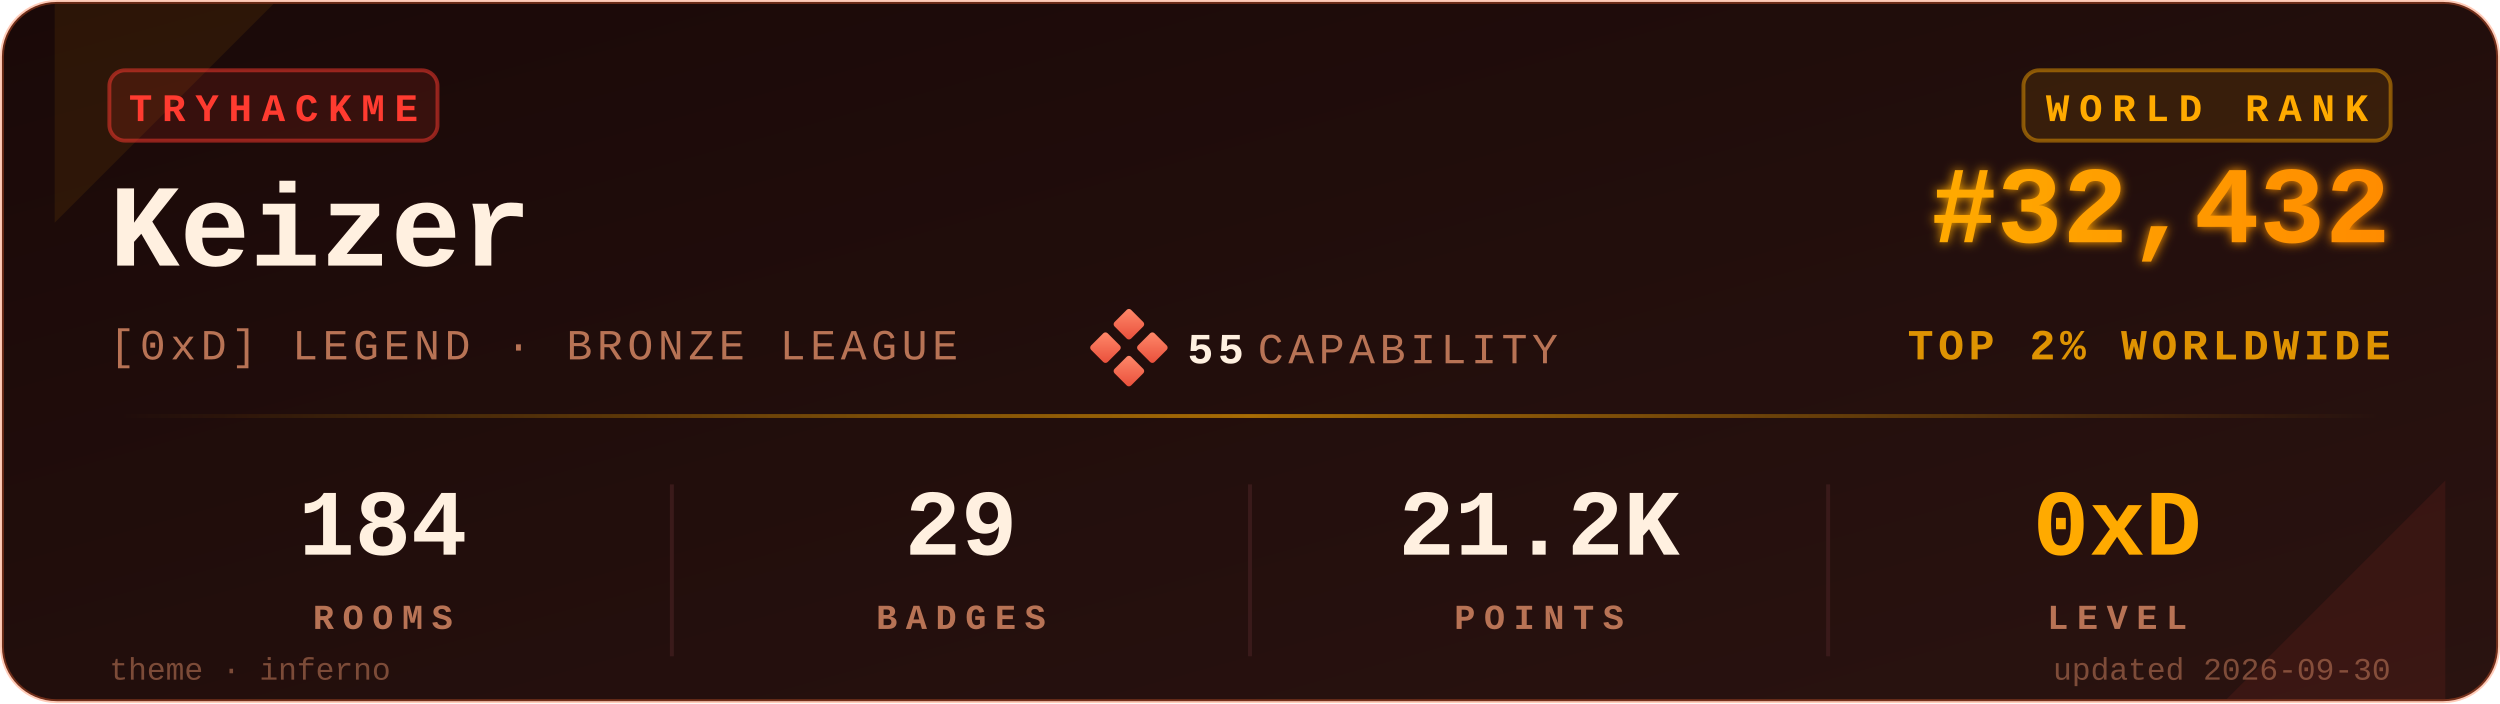
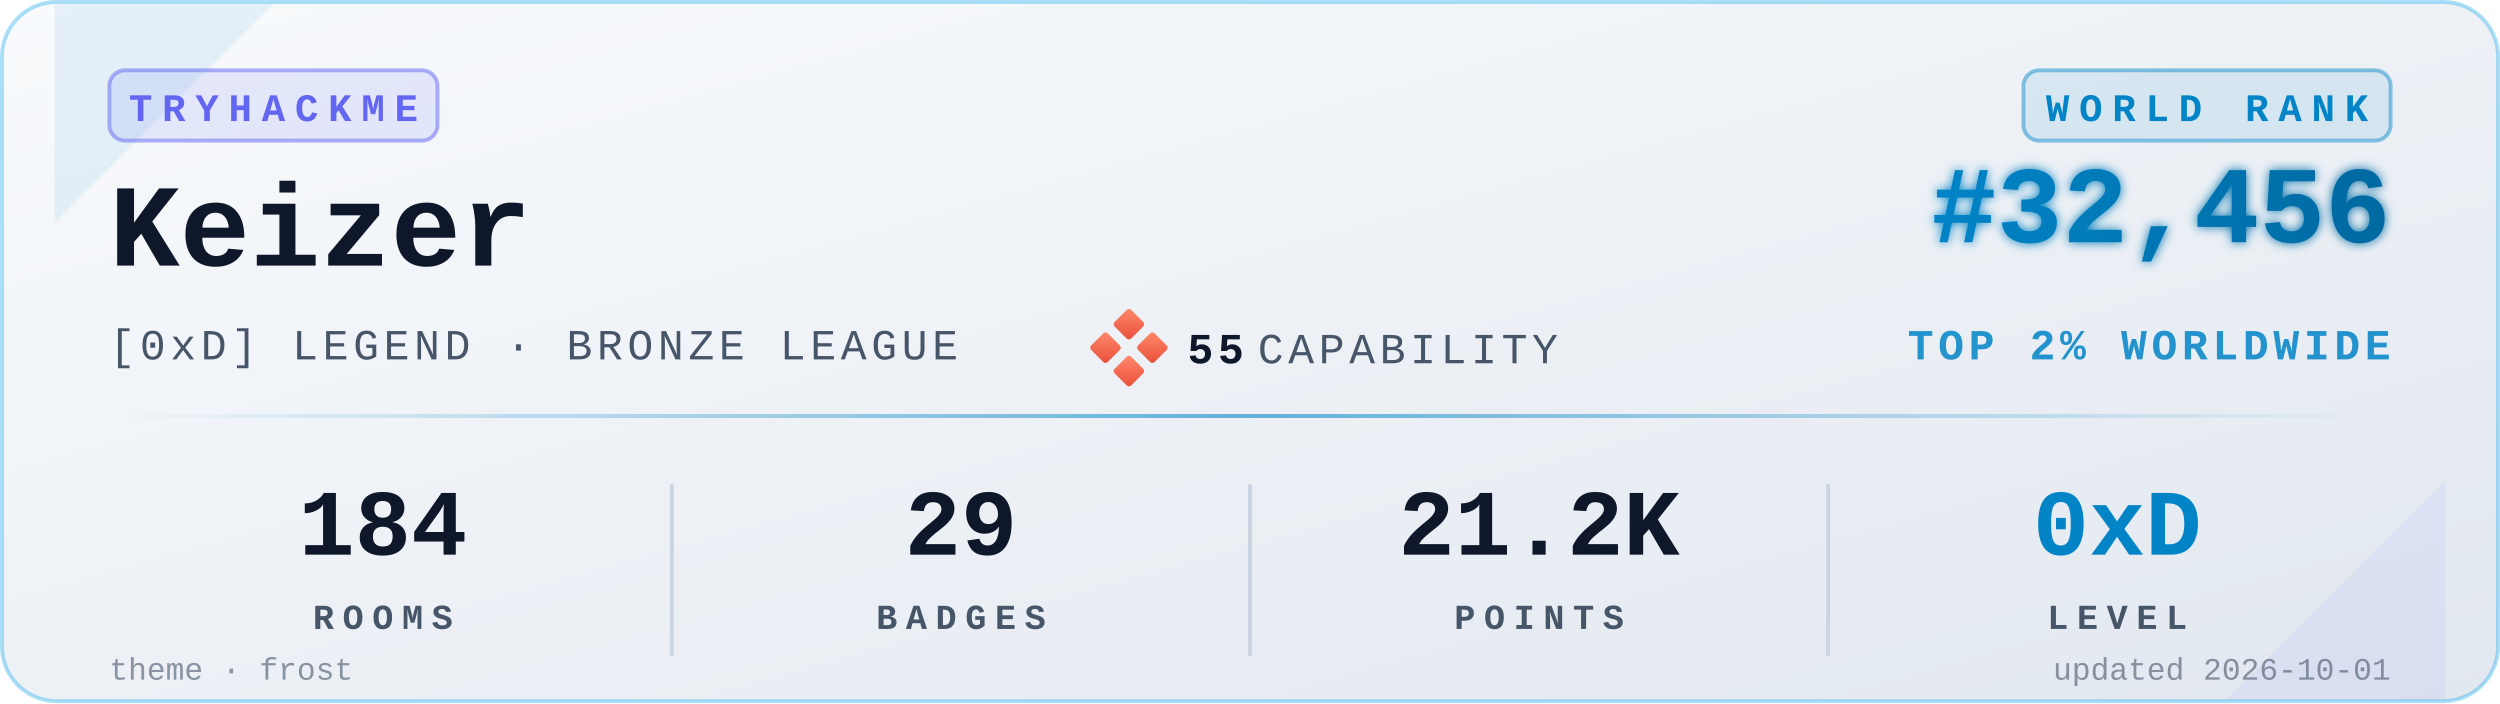
<svg xmlns="http://www.w3.org/2000/svg" viewBox="0 0 640 180" width="640" height="180" role="img" aria-label="TryHackMe stats for Keizer">
  <defs>
    <linearGradient id="bgGrad" x1="0" y1="0" x2="1" y2="1">
-       <stop offset="0%" stop-color="#1a0908" />
-       <stop offset="100%" stop-color="#2a1310" />
+       <stop offset="0%" stop-color="#f8fafc" />
+       <stop offset="100%" stop-color="#e2e8f0" />
    </linearGradient>
    <linearGradient id="rankGrad" x1="0" y1="0" x2="1" y2="0">
-       <stop offset="0%" stop-color="#FFAA00" />
-       <stop offset="100%" stop-color="#FF8C00" />
+       <stop offset="0%" stop-color="#0284C7" />
+       <stop offset="100%" stop-color="#0369A1" />
    </linearGradient>
    <linearGradient id="accentGrad" x1="0" y1="0" x2="1" y2="0">
-       <stop offset="0%" stop-color="#FFAA00" stop-opacity="0" />
-       <stop offset="50%" stop-color="#FFAA00" stop-opacity="0.6" />
-       <stop offset="100%" stop-color="#FFAA00" stop-opacity="0" />
+       <stop offset="0%" stop-color="#0284C7" stop-opacity="0" />
+       <stop offset="50%" stop-color="#0284C7" stop-opacity="0.6" />
+       <stop offset="100%" stop-color="#0284C7" stop-opacity="0" />
    </linearGradient>
    <linearGradient id="capGrad" x1="0" y1="0" x2="1" y2="1">
      <stop offset="0%" stop-color="#ff8a6b" />
      <stop offset="100%" stop-color="#e94e3a" />
    </linearGradient>
    <filter id="glow" x="-20%" y="-20%" width="140%" height="140%">
      <feGaussianBlur stdDeviation="1.4" result="b" />
      <feMerge>
        <feMergeNode in="b" />
        <feMergeNode in="SourceGraphic" />
      </feMerge>
    </filter>
  </defs>
-   <rect x="0.5" y="0.5" width="639" height="179" rx="14" ry="14" fill="url(#bgGrad)" stroke="#FF6B35" stroke-opacity="0.35" stroke-width="1" />
-   <path d="M 14,1 L 70,1 L 14,57 Z" fill="#FFAA00" opacity="0.08" />
-   <path d="M 626,179 L 570,179 L 626,123 Z" fill="#FF3B30" opacity="0.08" />
+   <rect x="0.5" y="0.5" width="639" height="179" rx="14" ry="14" fill="url(#bgGrad)" stroke="#0EA5E9" stroke-opacity="0.35" stroke-width="1" />
+   <path d="M 14,1 L 70,1 L 14,57 Z" fill="#0284C7" opacity="0.08" />
+   <path d="M 626,179 L 570,179 L 626,123 Z" fill="#6366F1" opacity="0.08" />
  <g transform="translate(28,18)">
-     <rect x="0" y="0" width="84" height="18" rx="4" ry="4" fill="#FF3B30" fill-opacity="0.12" stroke="#FF3B30" stroke-opacity="0.5" />
-     <text x="42" y="13" fill="#FF3B30" font-family="ui-monospace,'SF Mono','Menlo','Cascadia Code','Consolas','Liberation Mono',monospace" font-size="10" font-weight="700" letter-spacing="2.5" text-anchor="middle">TRYHACKME</text>
+     <rect x="0" y="0" width="84" height="18" rx="4" ry="4" fill="#6366F1" fill-opacity="0.12" stroke="#6366F1" stroke-opacity="0.5" />
+     <text x="42" y="13" fill="#6366F1" font-family="ui-monospace,'SF Mono','Menlo','Cascadia Code','Consolas','Liberation Mono',monospace" font-size="10" font-weight="700" letter-spacing="2.5" text-anchor="middle">TRYHACKME</text>
  </g>
-   <text x="28" y="68" fill="#FFF0E0" font-family="ui-monospace,'SF Mono','Menlo','Cascadia Code','Consolas','Liberation Mono',monospace" font-size="30" font-weight="700">Keizer</text>
-   <text x="28" y="92" fill="#B87355" font-family="ui-monospace,'SF Mono','Menlo','Cascadia Code','Consolas','Liberation Mono',monospace" font-size="11" font-weight="500" letter-spacing="1.2">[0xD] LEGEND · BRONZE LEAGUE</text>
+   <text x="28" y="68" fill="#0f172a" font-family="ui-monospace,'SF Mono','Menlo','Cascadia Code','Consolas','Liberation Mono',monospace" font-size="30" font-weight="700">Keizer</text>
+   <text x="28" y="92" fill="#475569" font-family="ui-monospace,'SF Mono','Menlo','Cascadia Code','Consolas','Liberation Mono',monospace" font-size="11" font-weight="500" letter-spacing="1.2">[0xD] LEGEND · BRONZE LEAGUE</text>
  <g transform="translate(280,80)">
    <rect x="6" y="0" width="6" height="6" rx="0.8" fill="url(#capGrad)" transform="rotate(45 9 3)" />
    <rect x="0" y="6" width="6" height="6" rx="0.8" fill="url(#capGrad)" transform="rotate(45 3 9)" />
    <rect x="12" y="6" width="6" height="6" rx="0.8" fill="url(#capGrad)" transform="rotate(45 15 9)" />
    <rect x="6" y="12" width="6" height="6" rx="0.8" fill="url(#capGrad)" transform="rotate(45 9 15)" />
-     <text x="24" y="13" fill="#FFF0E0" font-family="ui-monospace,'SF Mono','Menlo','Cascadia Code','Consolas','Liberation Mono',monospace" font-size="11" font-weight="700" letter-spacing="1.2">55</text>
-     <text x="42" y="13" fill="#B87355" font-family="ui-monospace,'SF Mono','Menlo','Cascadia Code','Consolas','Liberation Mono',monospace" font-size="11" font-weight="500" letter-spacing="1.2">CAPABILITY</text>
+     <text x="24" y="13" fill="#0f172a" font-family="ui-monospace,'SF Mono','Menlo','Cascadia Code','Consolas','Liberation Mono',monospace" font-size="11" font-weight="700" letter-spacing="1.2">55</text>
+     <text x="42" y="13" fill="#475569" font-family="ui-monospace,'SF Mono','Menlo','Cascadia Code','Consolas','Liberation Mono',monospace" font-size="11" font-weight="500" letter-spacing="1.2">CAPABILITY</text>
  </g>
  <g transform="translate(612,18)">
-     <rect x="-94" y="0" width="94" height="18" rx="4" ry="4" fill="#FFAA00" fill-opacity="0.10" stroke="#FFAA00" stroke-opacity="0.45" />
-     <text x="-47" y="13" fill="#FFAA00" font-family="ui-monospace,'SF Mono','Menlo','Cascadia Code','Consolas','Liberation Mono',monospace" font-size="10" font-weight="700" letter-spacing="2.5" text-anchor="middle">WORLD RANK</text>
+     <rect x="-94" y="0" width="94" height="18" rx="4" ry="4" fill="#0284C7" fill-opacity="0.10" stroke="#0284C7" stroke-opacity="0.45" />
+     <text x="-47" y="13" fill="#0284C7" font-family="ui-monospace,'SF Mono','Menlo','Cascadia Code','Consolas','Liberation Mono',monospace" font-size="10" font-weight="700" letter-spacing="2.5" text-anchor="middle">WORLD RANK</text>
  </g>
-   <text x="612" y="62" fill="url(#rankGrad)" font-family="ui-monospace,'SF Mono','Menlo','Cascadia Code','Consolas','Liberation Mono',monospace" font-size="28" font-weight="700" text-anchor="end" filter="url(#glow)">#32,432</text>
-   <text x="612" y="92" fill="#FFAA00" fill-opacity="0.85" font-family="ui-monospace,'SF Mono','Menlo','Cascadia Code','Consolas','Liberation Mono',monospace" font-size="11" font-weight="600" letter-spacing="1.2" text-anchor="end">TOP 2% WORLDWIDE</text>
+   <text x="612" y="62" fill="url(#rankGrad)" font-family="ui-monospace,'SF Mono','Menlo','Cascadia Code','Consolas','Liberation Mono',monospace" font-size="28" font-weight="700" text-anchor="end" filter="url(#glow)">#32,456</text>
+   <text x="612" y="92" fill="#0284C7" fill-opacity="0.85" font-family="ui-monospace,'SF Mono','Menlo','Cascadia Code','Consolas','Liberation Mono',monospace" font-size="11" font-weight="600" letter-spacing="1.2" text-anchor="end">TOP 2% WORLDWIDE</text>
  <rect x="28" y="106" width="584" height="1" fill="url(#accentGrad)" />
  <g font-family="ui-monospace,'SF Mono','Menlo','Cascadia Code','Consolas','Liberation Mono',monospace" text-anchor="middle">
-     <text x="98" y="142" fill="#FFF0E0" font-size="24" font-weight="700">184</text>
-     <text x="98" y="161" fill="#B87355" font-size="9" font-weight="600" letter-spacing="2.2">ROOMS</text>
-     <text x="246" y="142" fill="#FFF0E0" font-size="24" font-weight="700">29</text>
-     <text x="246" y="161" fill="#B87355" font-size="9" font-weight="600" letter-spacing="2.2">BADGES</text>
-     <text x="394" y="142" fill="#FFF0E0" font-size="24" font-weight="700">21.2K</text>
-     <text x="394" y="161" fill="#B87355" font-size="9" font-weight="600" letter-spacing="2.2">POINTS</text>
-     <text x="542" y="142" fill="#FFAA00" font-size="24" font-weight="700">0xD</text>
-     <text x="542" y="161" fill="#B87355" font-size="9" font-weight="600" letter-spacing="2.2">LEVEL</text>
+     <text x="98" y="142" fill="#0f172a" font-size="24" font-weight="700">184</text>
+     <text x="98" y="161" fill="#475569" font-size="9" font-weight="600" letter-spacing="2.2">ROOMS</text>
+     <text x="246" y="142" fill="#0f172a" font-size="24" font-weight="700">29</text>
+     <text x="246" y="161" fill="#475569" font-size="9" font-weight="600" letter-spacing="2.2">BADGES</text>
+     <text x="394" y="142" fill="#0f172a" font-size="24" font-weight="700">21.2K</text>
+     <text x="394" y="161" fill="#475569" font-size="9" font-weight="600" letter-spacing="2.2">POINTS</text>
+     <text x="542" y="142" fill="#0284C7" font-size="24" font-weight="700">0xD</text>
+     <text x="542" y="161" fill="#475569" font-size="9" font-weight="600" letter-spacing="2.2">LEVEL</text>
  </g>
-   <line x1="172" y1="124" x2="172" y2="168" stroke="#3a1a1a" stroke-width="1" />
-   <line x1="320" y1="124" x2="320" y2="168" stroke="#3a1a1a" stroke-width="1" />
-   <line x1="468" y1="124" x2="468" y2="168" stroke="#3a1a1a" stroke-width="1" />
-   <text x="28" y="174" fill="#B87355" fill-opacity="0.6" font-family="ui-monospace,'SF Mono','Menlo','Cascadia Code','Consolas','Liberation Mono',monospace" font-size="8" font-weight="500">theme · inferno</text>
-   <text x="612" y="174" fill="#B87355" fill-opacity="0.6" font-family="ui-monospace,'SF Mono','Menlo','Cascadia Code','Consolas','Liberation Mono',monospace" font-size="8" font-weight="500" text-anchor="end">updated 2026-09-30</text>
+   <line x1="172" y1="124" x2="172" y2="168" stroke="#cbd5e1" stroke-width="1" />
+   <line x1="320" y1="124" x2="320" y2="168" stroke="#cbd5e1" stroke-width="1" />
+   <line x1="468" y1="124" x2="468" y2="168" stroke="#cbd5e1" stroke-width="1" />
+   <text x="28" y="174" fill="#475569" fill-opacity="0.6" font-family="ui-monospace,'SF Mono','Menlo','Cascadia Code','Consolas','Liberation Mono',monospace" font-size="8" font-weight="500">theme · frost</text>
+   <text x="612" y="174" fill="#475569" fill-opacity="0.6" font-family="ui-monospace,'SF Mono','Menlo','Cascadia Code','Consolas','Liberation Mono',monospace" font-size="8" font-weight="500" text-anchor="end">updated 2026-10-01</text>
</svg>
